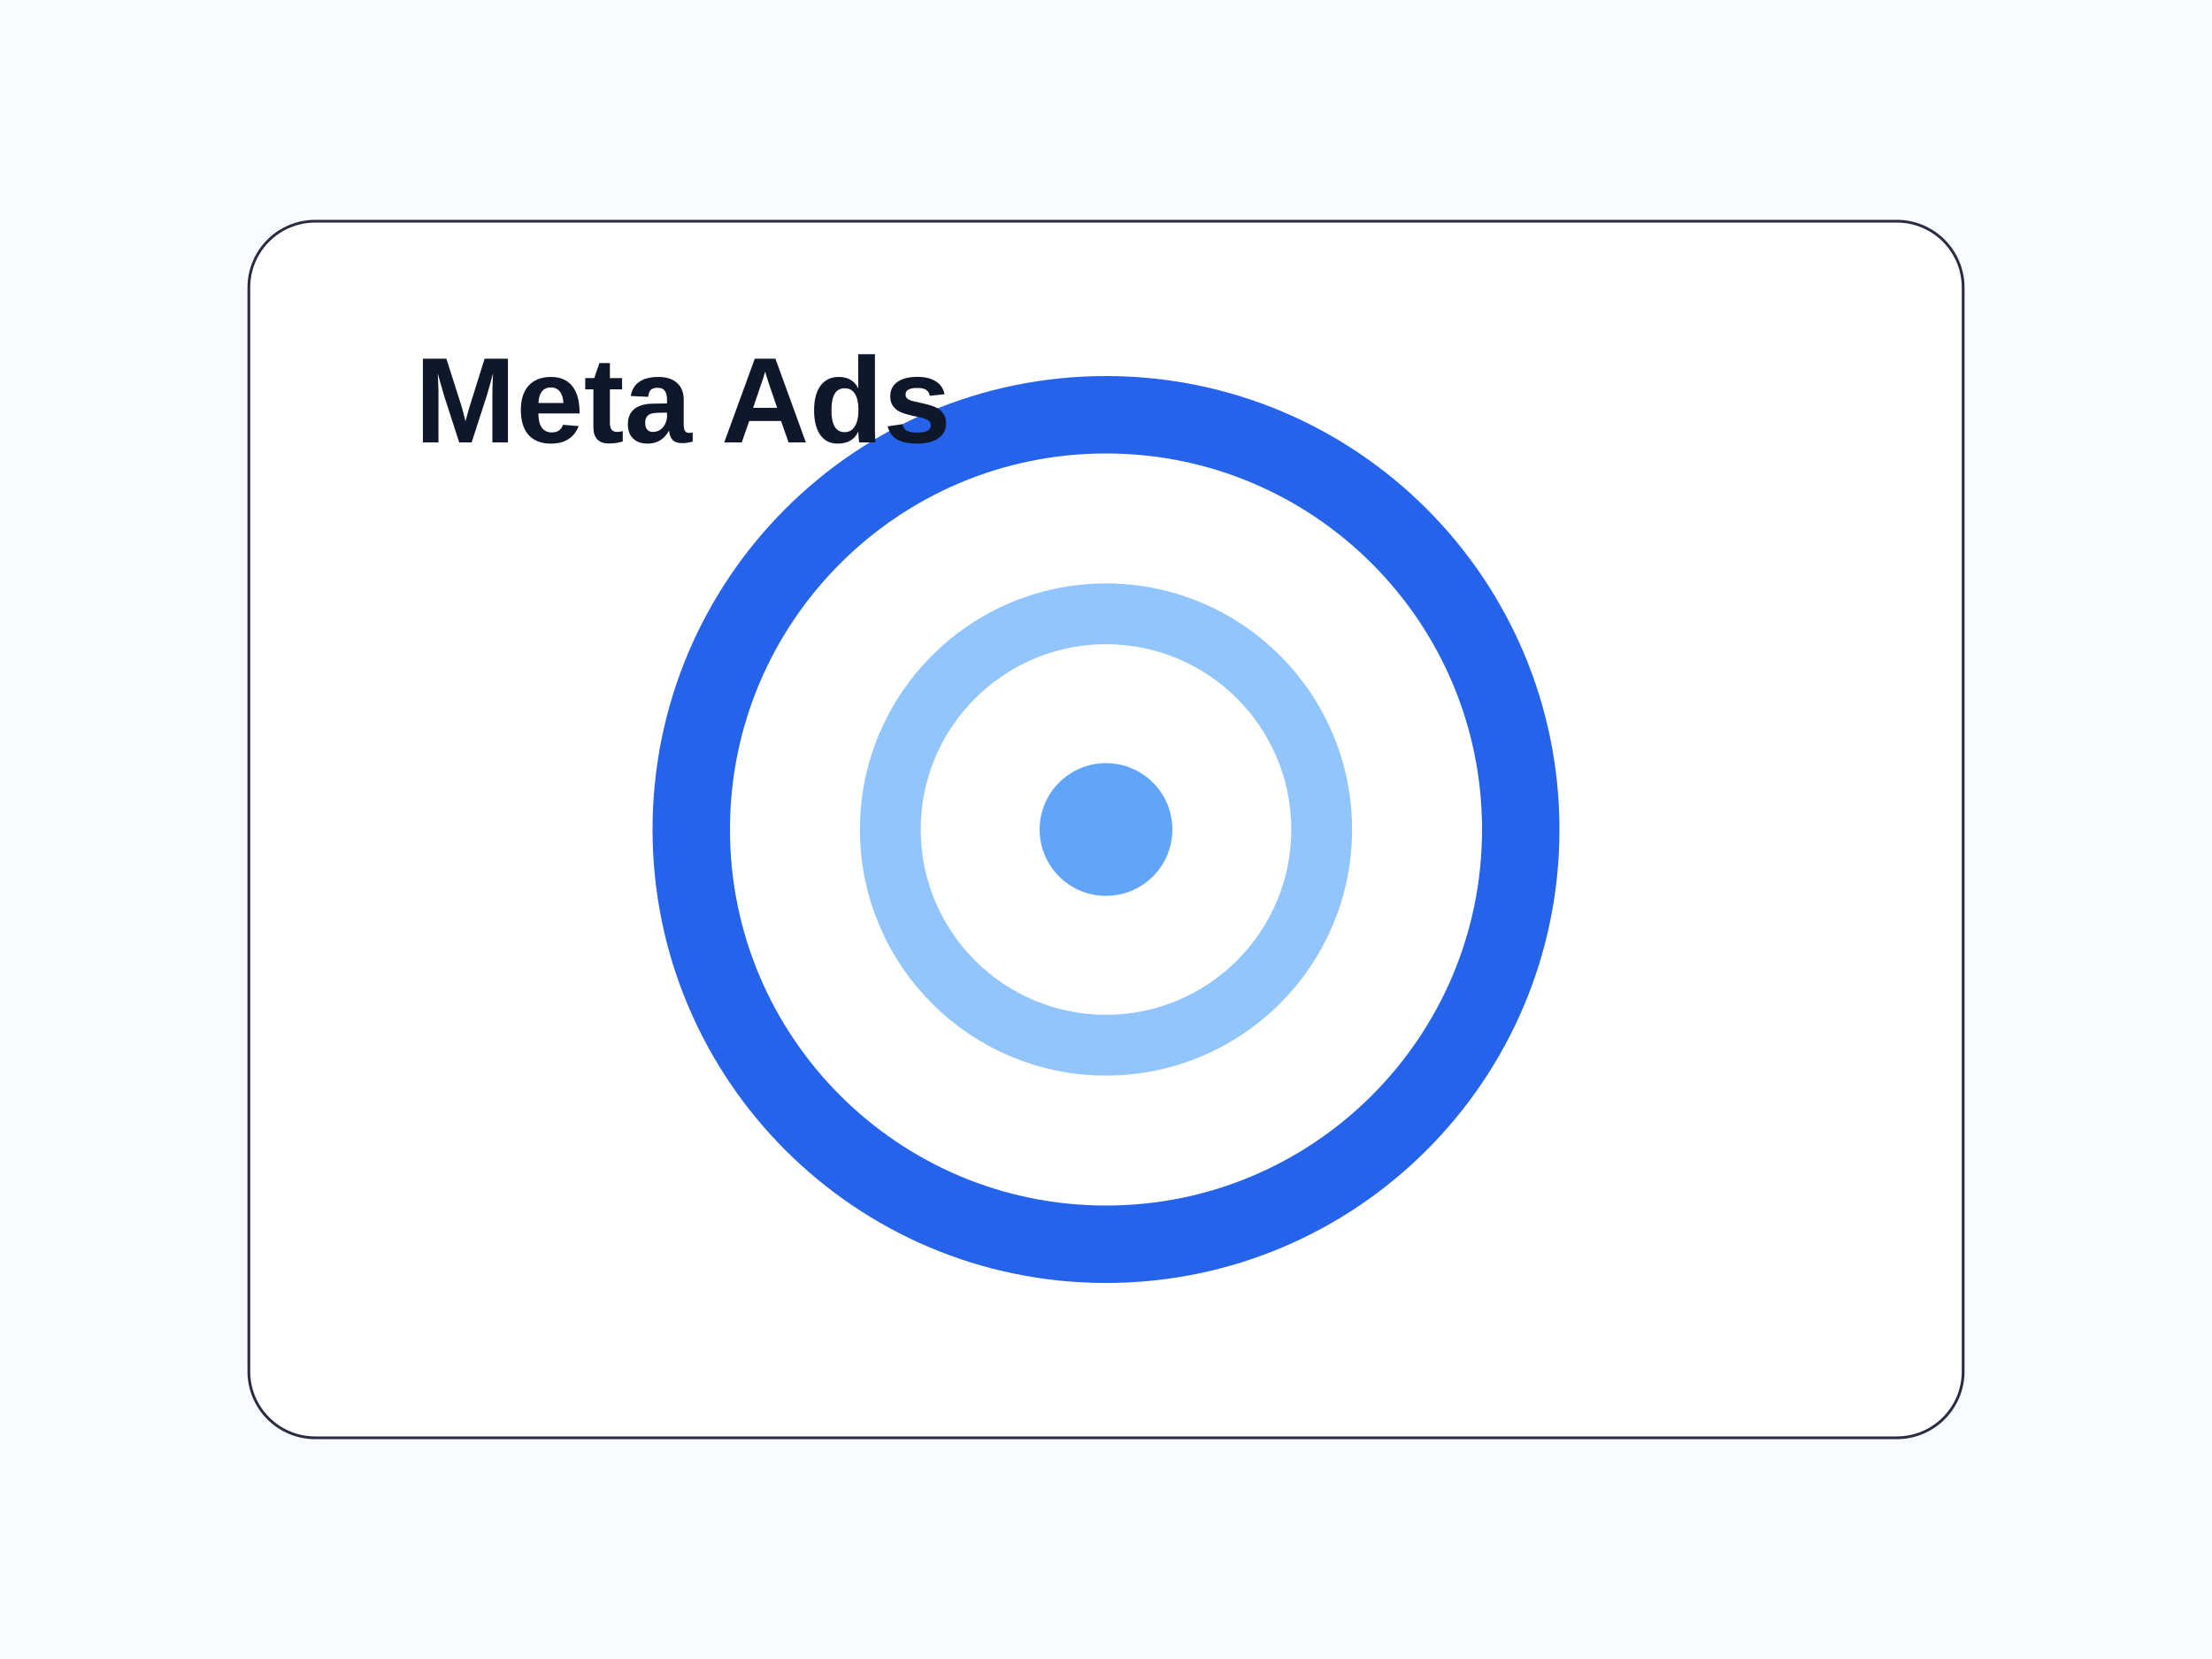
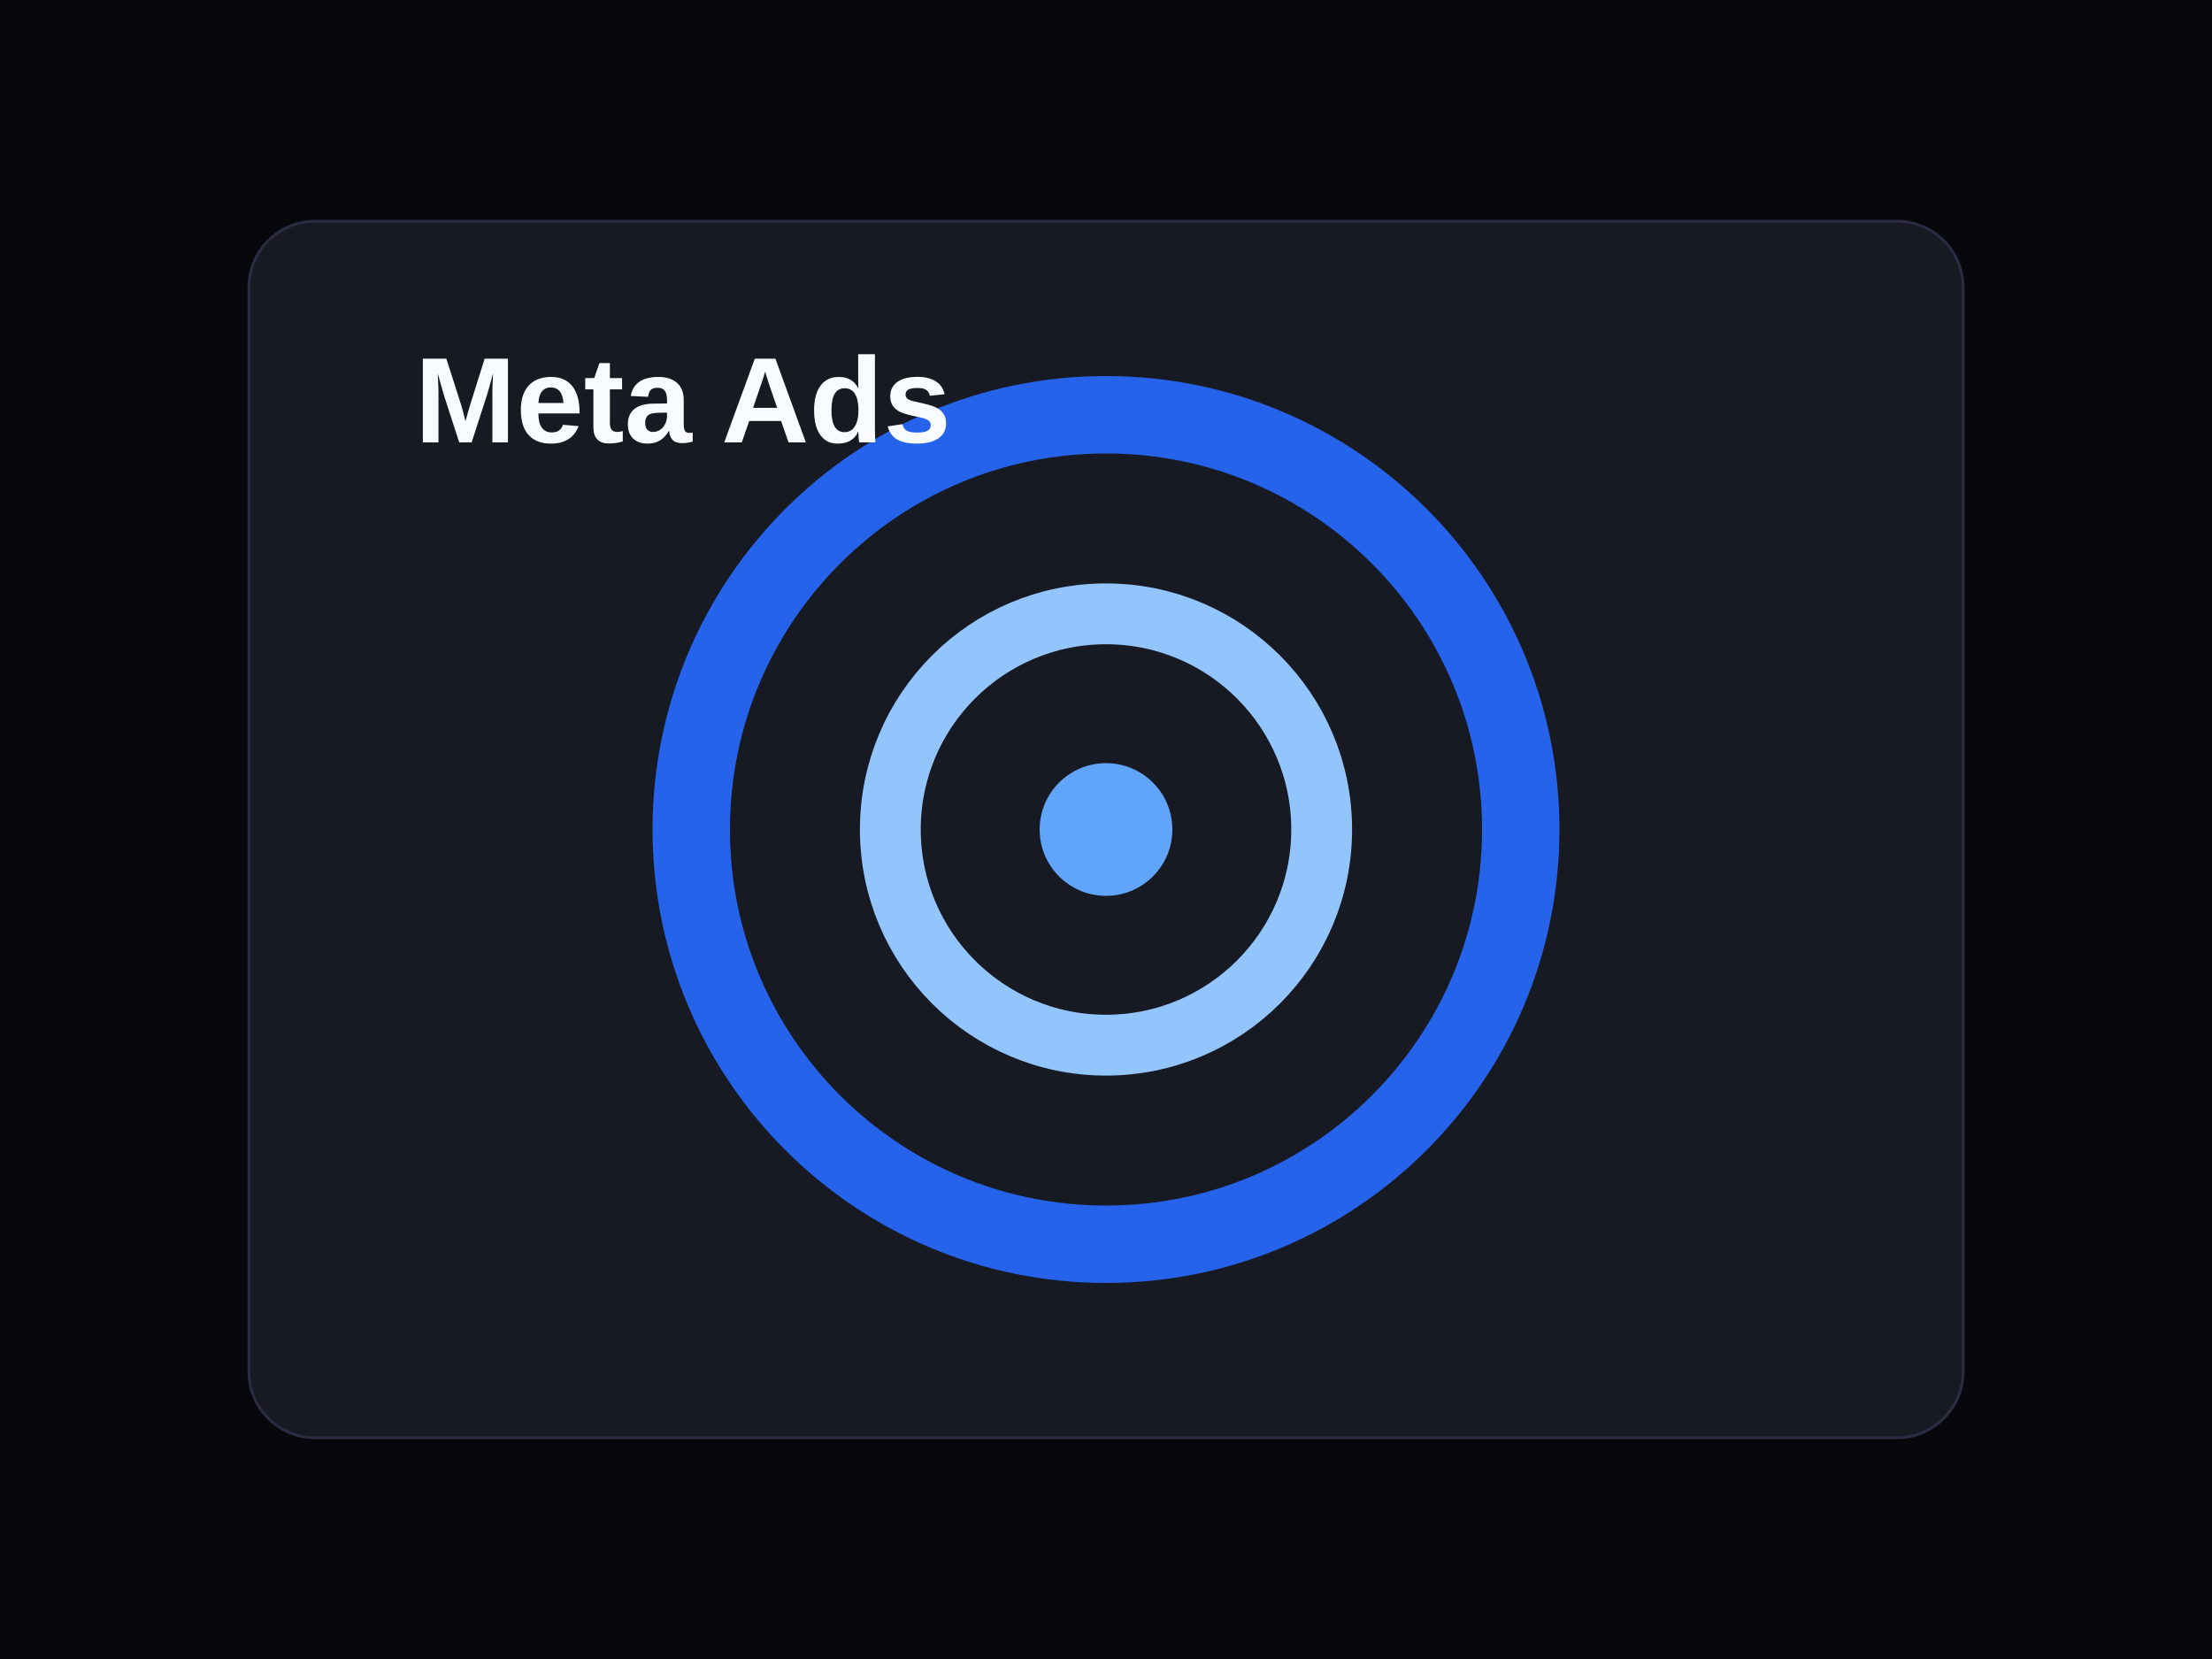
<svg xmlns="http://www.w3.org/2000/svg" viewBox="0 0 800 600">
-   <rect width="800" height="600" fill="#F8FBFF" />
-   <rect x="90" y="80" width="620" height="440" rx="24" fill="#FFFFFF" stroke="#2b2b42" />
+   <rect width="800" height="600" fill="#07070C" />
+   <rect x="90" y="80" width="620" height="440" rx="24" fill="#171923" stroke="#2b2b42" />
  <circle cx="400" cy="300" r="150" fill="none" stroke="#2563EB" stroke-width="28" />
  <circle cx="400" cy="300" r="78" fill="none" stroke="#93C5FD" stroke-width="22" />
  <circle cx="400" cy="300" r="24" fill="#60A5FA" />
-   <text x="150" y="160" fill="#0F172A" font-family="Arial" font-size="44" font-weight="700">Meta Ads</text>
+   <text x="150" y="160" fill="#F8FBFF" font-family="Arial" font-size="44" font-weight="700">Meta Ads</text>
</svg>
